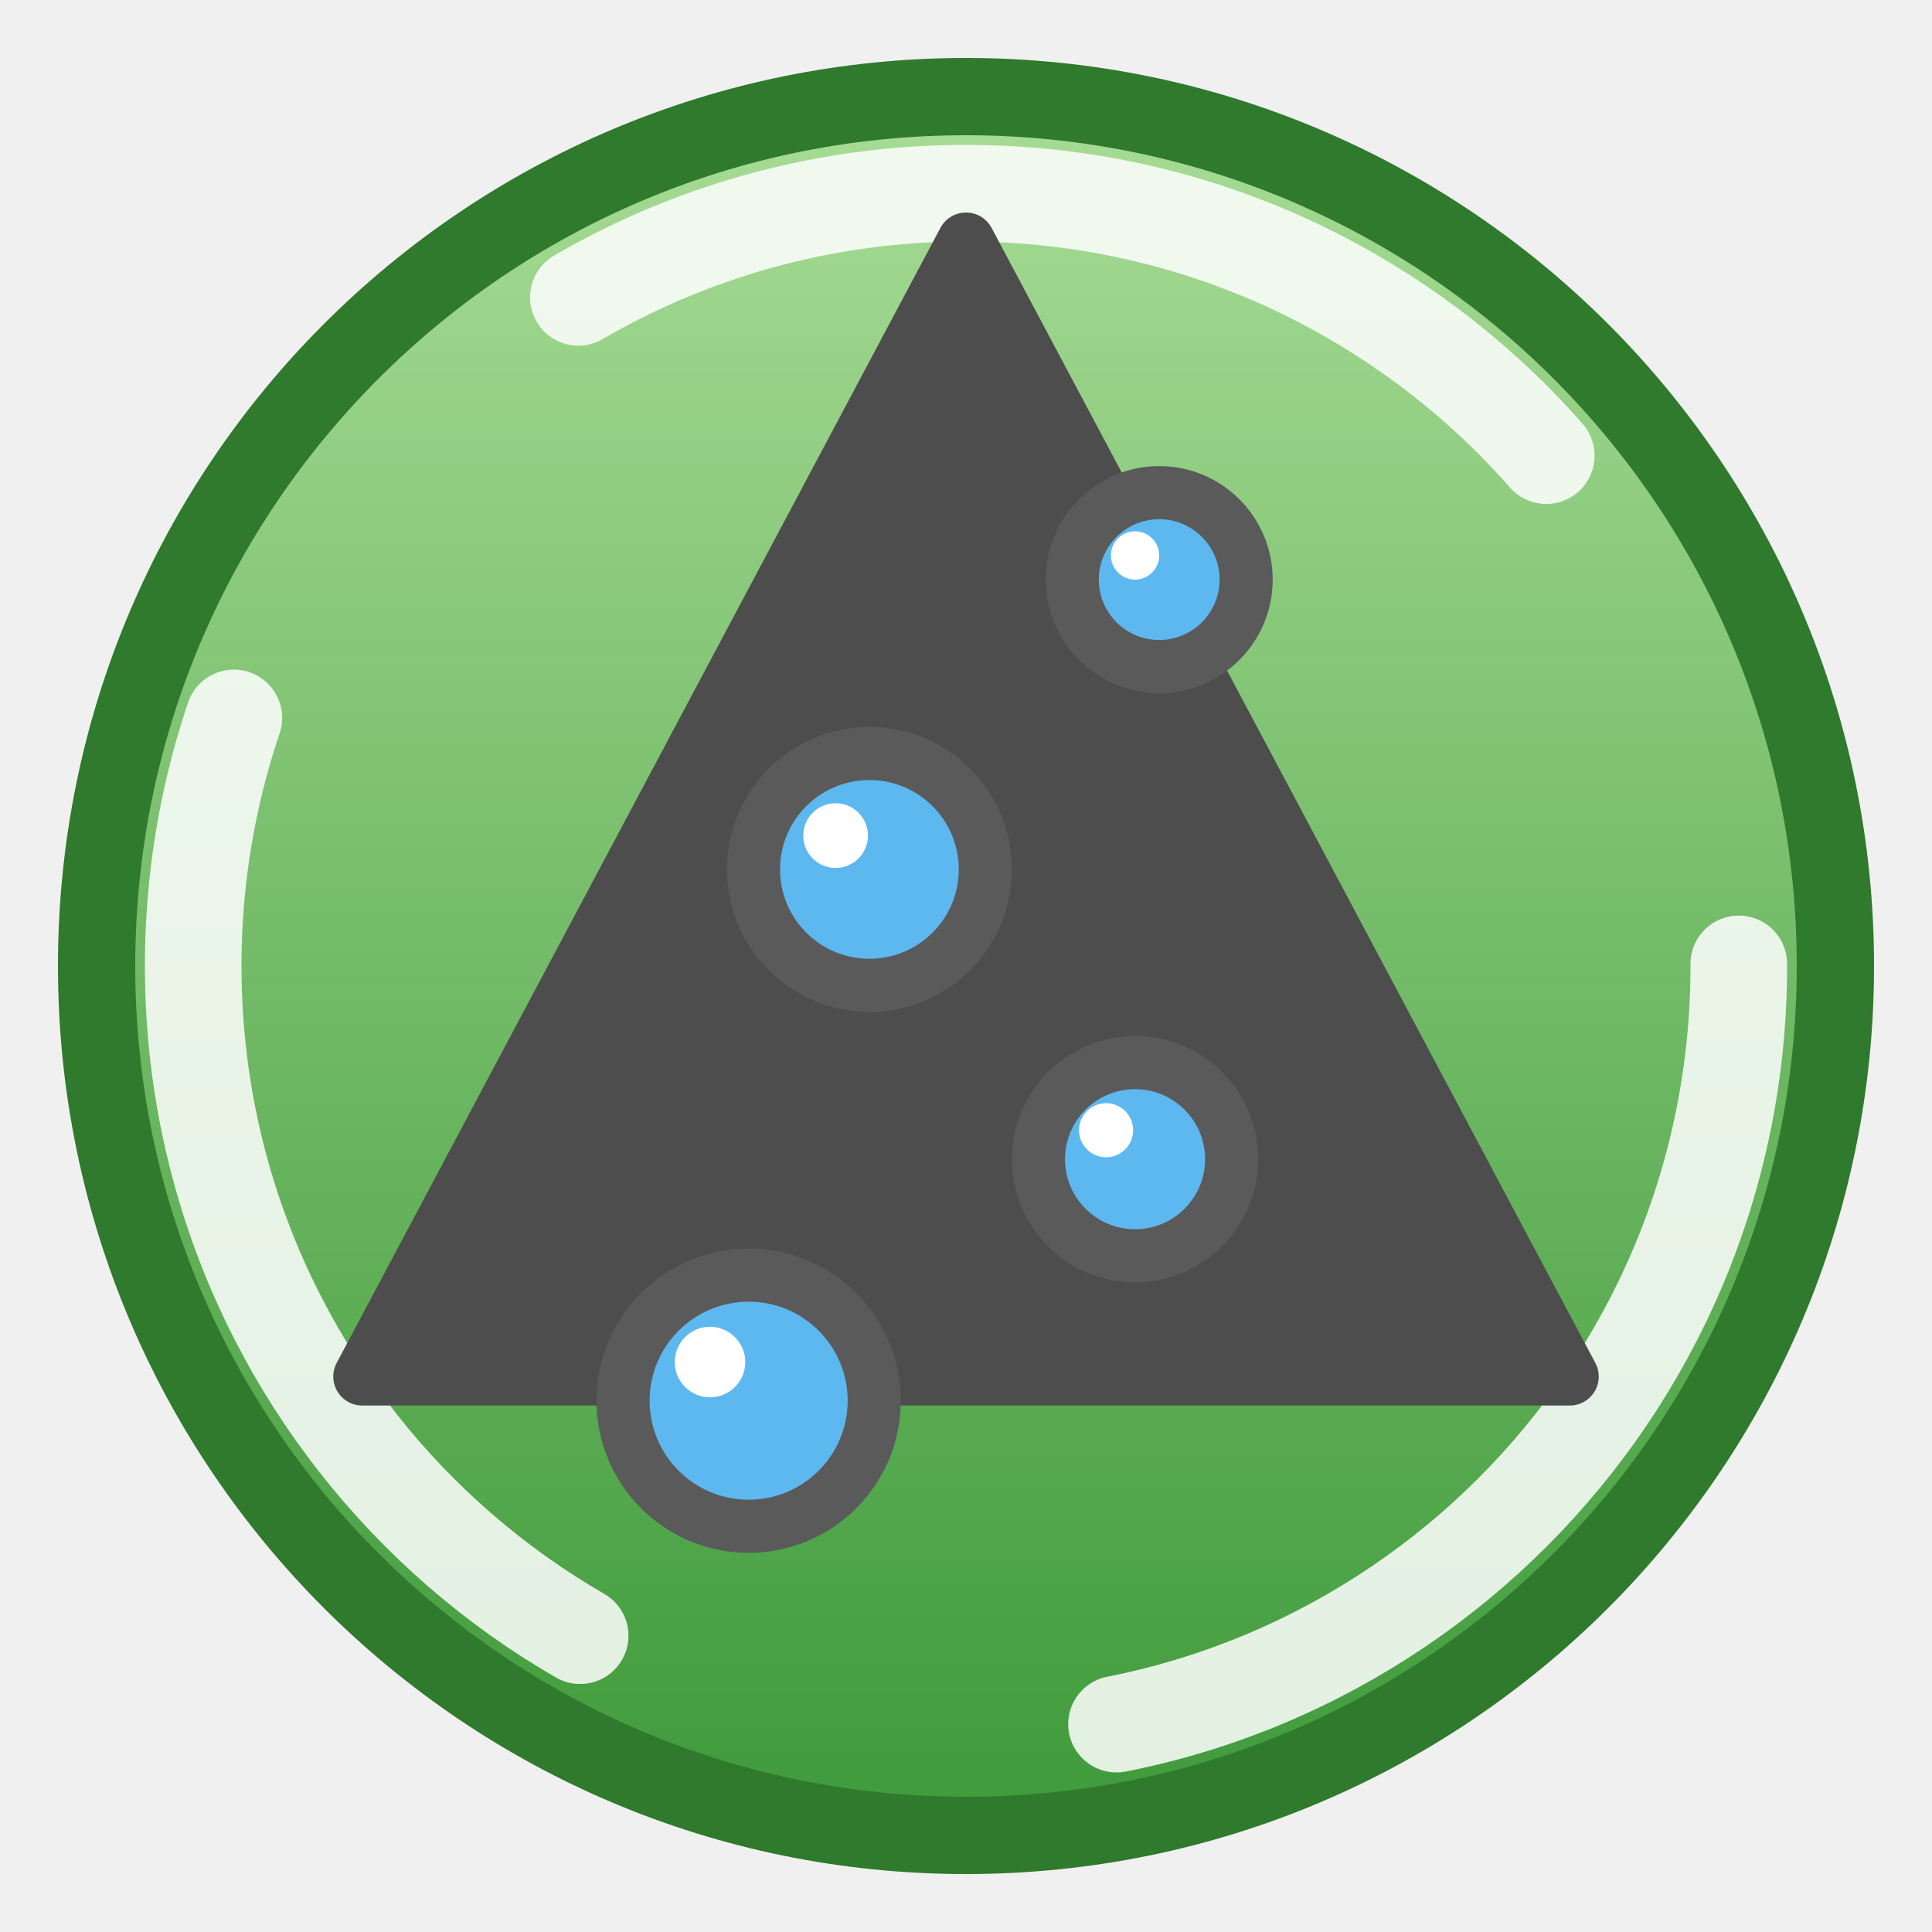
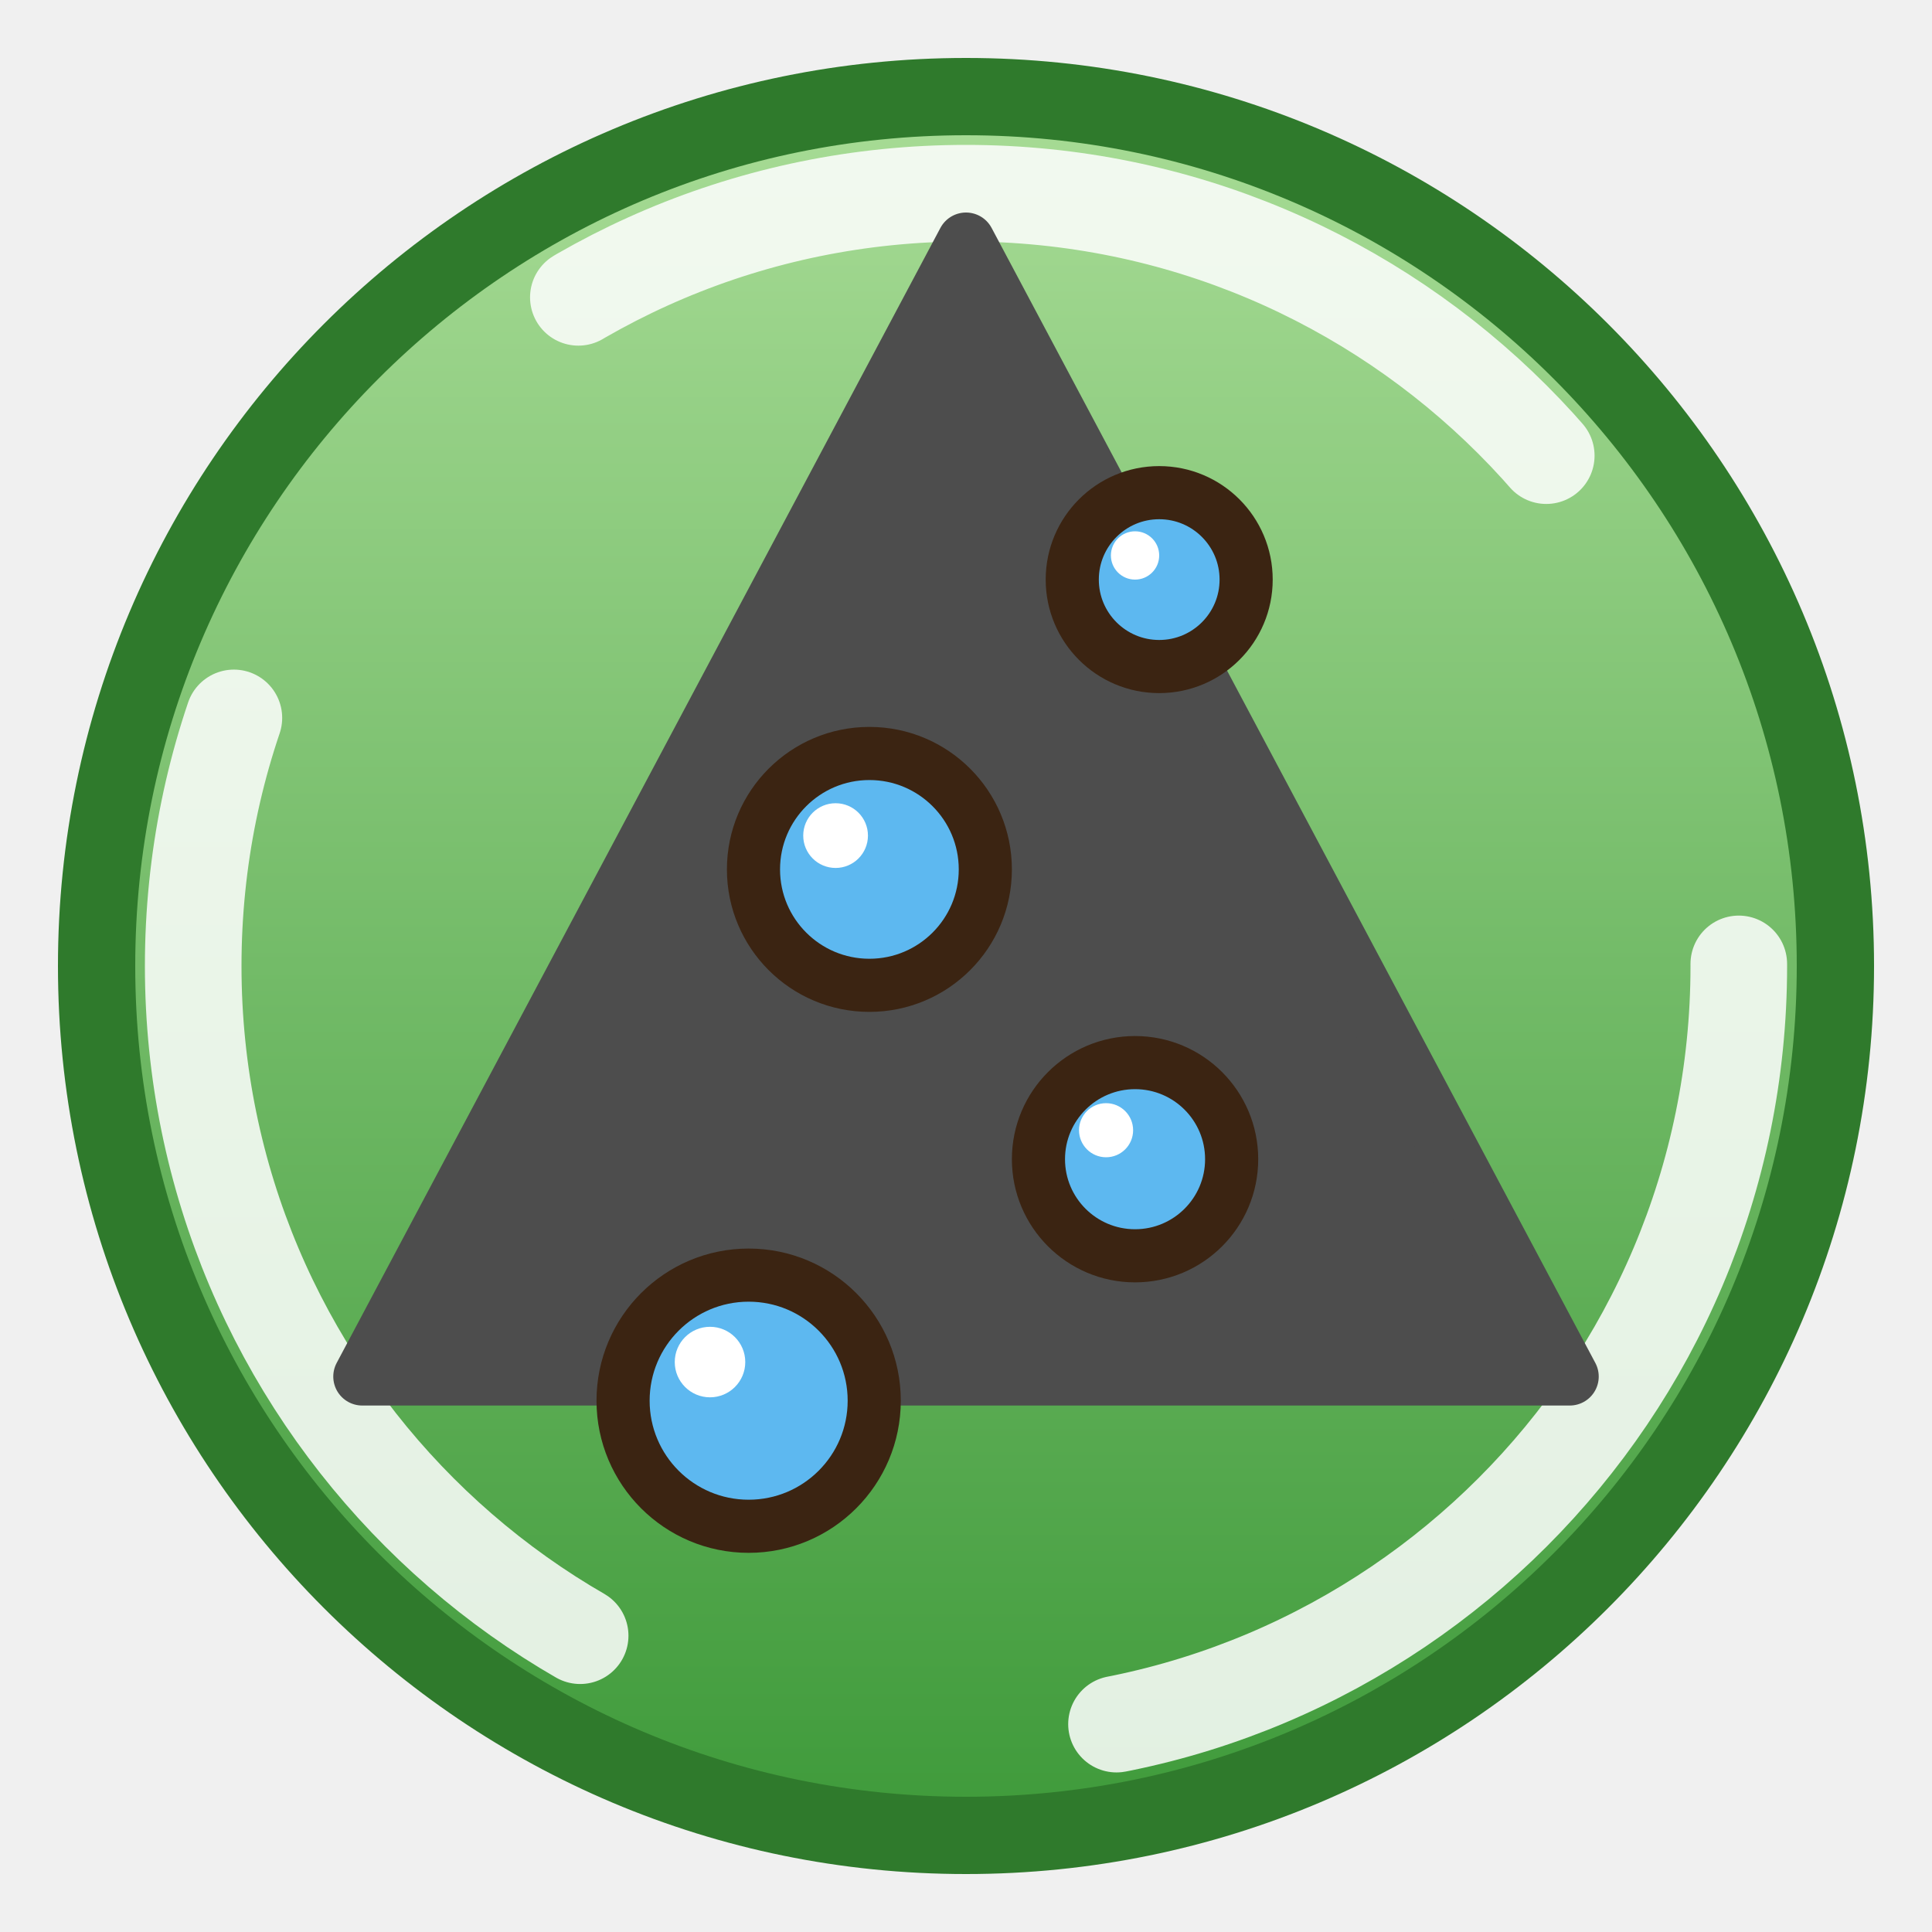
<svg xmlns="http://www.w3.org/2000/svg" width="40" height="40" viewBox="0 0 40 40" role="img" aria-labelledby="title">
  <defs>
    <linearGradient id="gK" x1="0" y1="0" x2="0" y2="1">
      <stop offset="0" stop-color="#A8DC96" />
      <stop offset="1" stop-color="#3E9A3A" />
    </linearGradient>
  </defs>
  <circle cx="20" cy="20" r="18" fill="url(#gK)" stroke="#2F7A2C" stroke-width="1.6" />
  <circle cx="20" cy="20" r="16" fill="none" stroke="#FFFFFF" stroke-opacity="0.85" stroke-width="2" stroke-linecap="round" stroke-dasharray="22 11.5">
    <animateTransform attributeName="transform" type="rotate" from="0 20 20" to="360 20 20" dur="1.6s" repeatCount="indefinite" />
  </circle>
  <g transform="rotate(0 20 20)">
    <path d="M20,5 L32.5,28.5 L7.5,28.5 Z" fill="#4D4D4D" stroke="#4D4D4D" stroke-width="1.2" stroke-linejoin="round" />
  </g>
  <g transform="rotate(0 20 20)">
    <g opacity="1">
      <animate attributeName="opacity" values="0;1;1;0" keyTimes="0;0.15;0.75;1" dur="2.4s" begin="0.00s" repeatCount="indefinite" />
      <animateTransform attributeName="transform" type="translate" values="0 8;0 -8" dur="2.4s" begin="0.00s" repeatCount="indefinite" />
-       <circle cx="15.5" cy="29" r="2.6" fill="#5DB8F0" stroke="#5A5A5A" stroke-width="1.1" />
+       <circle cx="15.5" cy="29" r="2.6" fill="#5DB8F0" stroke="#3B2412" stroke-width="1.1" />
      <circle cx="14.7" cy="28.2" r="0.73" fill="#FFFFFF" />
    </g>
    <g opacity="1">
      <animate attributeName="opacity" values="0;1;1;0" keyTimes="0;0.15;0.75;1" dur="2.4s" begin="0.60s" repeatCount="indefinite" />
      <animateTransform attributeName="transform" type="translate" values="0 8;0 -8" dur="2.4s" begin="0.60s" repeatCount="indefinite" />
-       <circle cx="23.5" cy="24" r="2.0" fill="#5DB8F0" stroke="#5A5A5A" stroke-width="1.1" />
+       <circle cx="23.5" cy="24" r="2.0" fill="#5DB8F0" stroke="#3B2412" stroke-width="1.1" />
      <circle cx="22.9" cy="23.4" r="0.56" fill="#FFFFFF" />
    </g>
    <g opacity="1">
      <animate attributeName="opacity" values="0;1;1;0" keyTimes="0;0.15;0.75;1" dur="2.4s" begin="1.20s" repeatCount="indefinite" />
      <animateTransform attributeName="transform" type="translate" values="0 8;0 -8" dur="2.4s" begin="1.20s" repeatCount="indefinite" />
-       <circle cx="18" cy="18" r="2.4" fill="#5DB8F0" stroke="#5A5A5A" stroke-width="1.1" />
+       <circle cx="18" cy="18" r="2.4" fill="#5DB8F0" stroke="#3B2412" stroke-width="1.1" />
      <circle cx="17.3" cy="17.3" r="0.67" fill="#FFFFFF" />
    </g>
    <g opacity="1">
      <animate attributeName="opacity" values="0;1;1;0" keyTimes="0;0.15;0.75;1" dur="2.4s" begin="1.80s" repeatCount="indefinite" />
      <animateTransform attributeName="transform" type="translate" values="0 8;0 -8" dur="2.4s" begin="1.80s" repeatCount="indefinite" />
-       <circle cx="24" cy="12" r="1.8" fill="#5DB8F0" stroke="#5A5A5A" stroke-width="1.1" />
+       <circle cx="24" cy="12" r="1.8" fill="#5DB8F0" stroke="#3B2412" stroke-width="1.1" />
      <circle cx="23.5" cy="11.5" r="0.50" fill="#FFFFFF" />
    </g>
  </g>
</svg>
